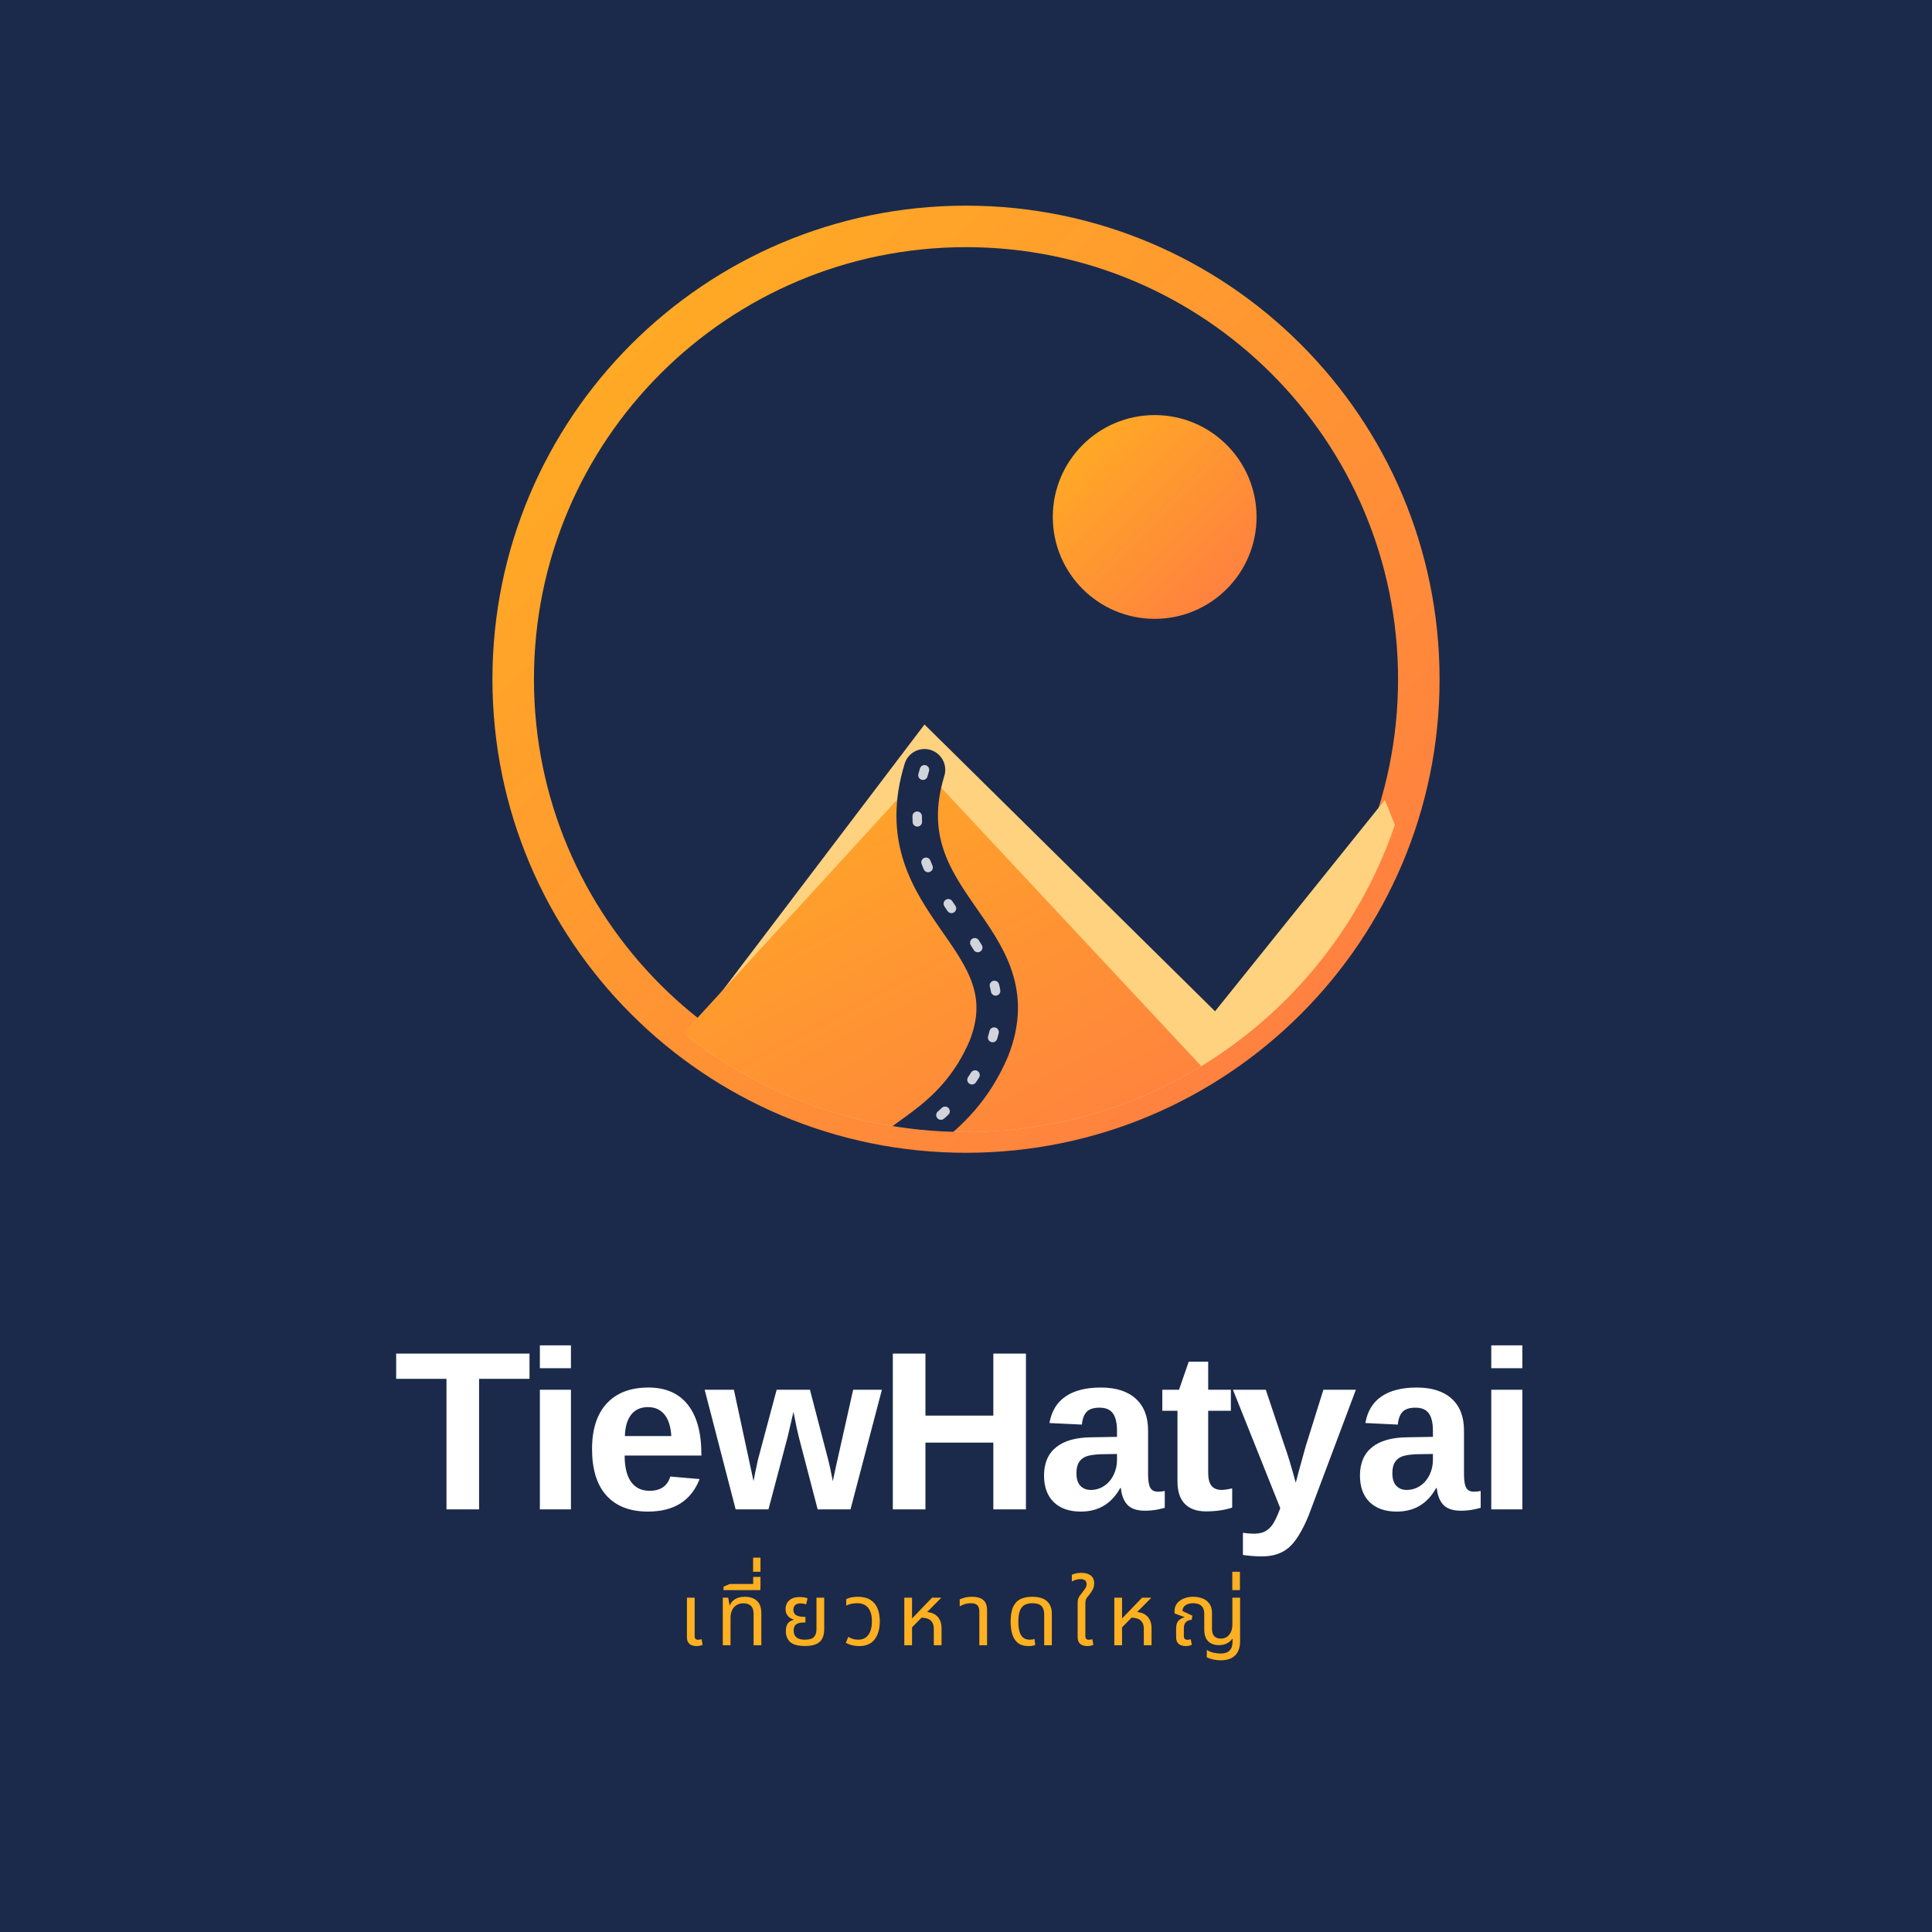
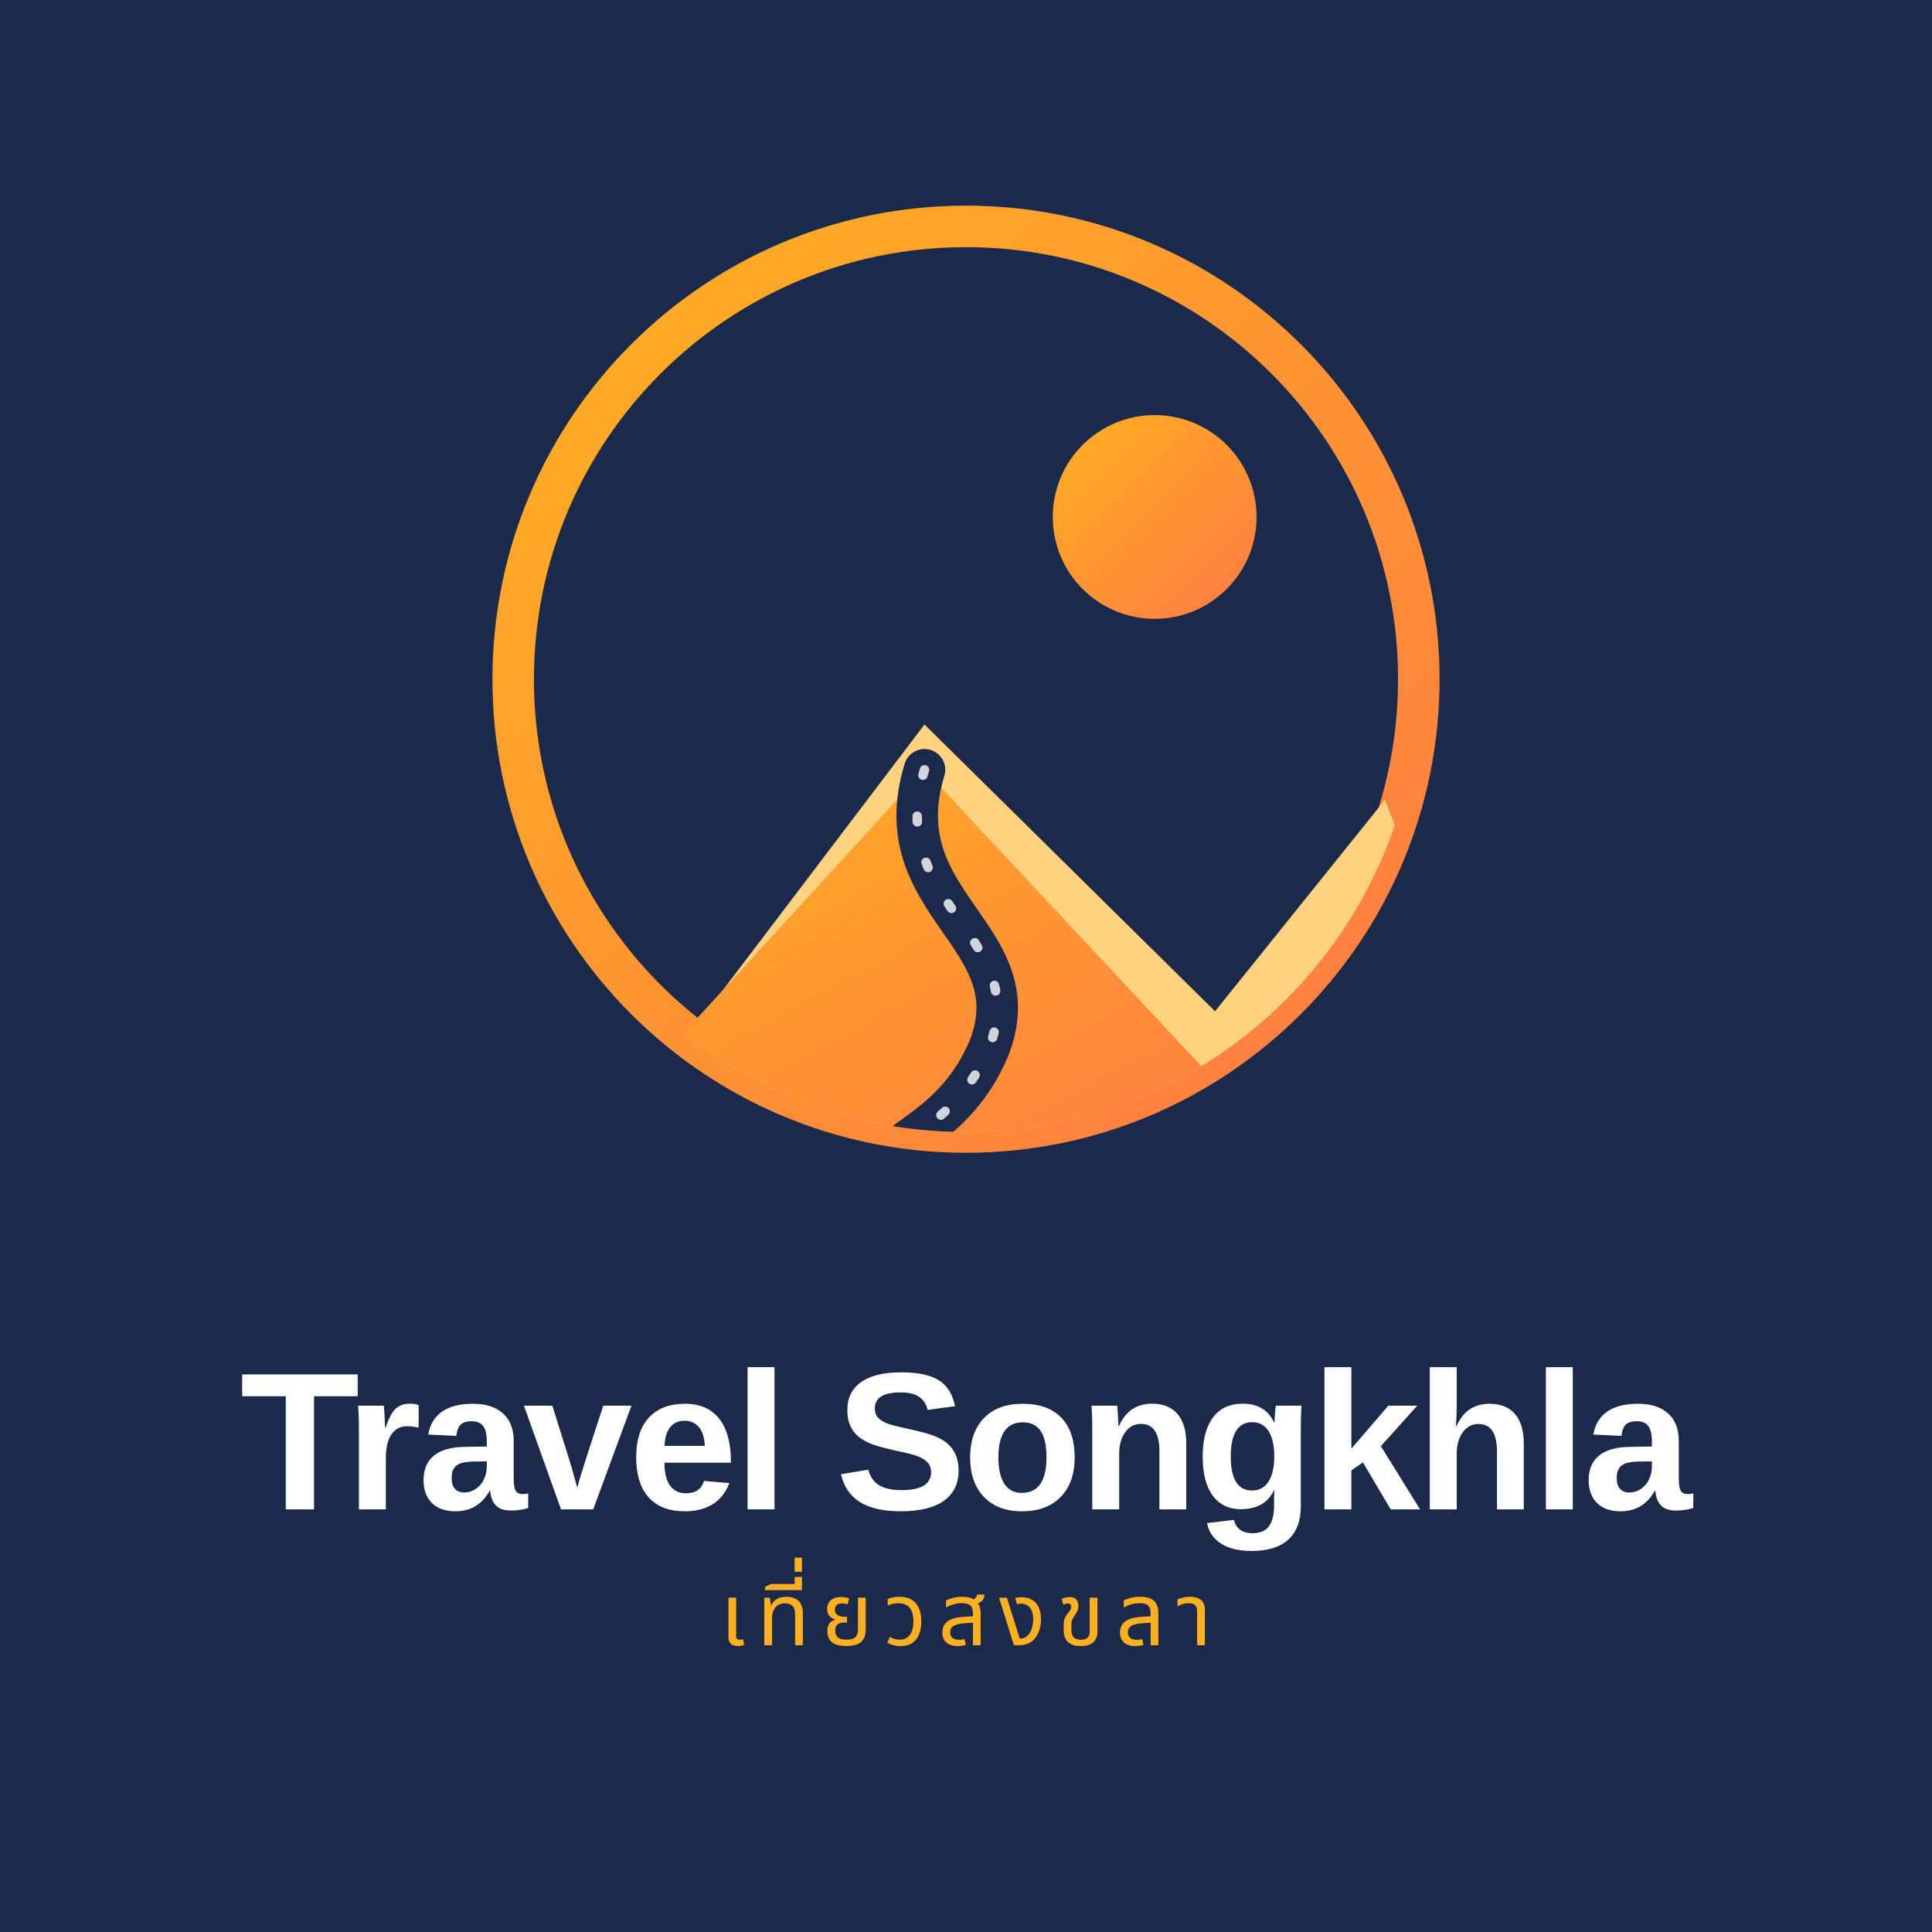
<svg xmlns="http://www.w3.org/2000/svg" viewBox="0 0 1024 1024" width="1024" height="1024" role="img" aria-label="TiewHatyai travel logo">
  <defs>
    <linearGradient id="tmf" x1="0" y1="0" x2="1" y2="1">
      <stop offset="0" stop-color="#ffb020" />
      <stop offset="1" stop-color="#ff7a45" />
    </linearGradient>
    <clipPath id="tmfclip">
      <circle cx="256" cy="256" r="240" />
    </clipPath>
  </defs>
  <rect width="1024" height="1024" fill="#1b2a4a" />
  <g transform="translate(256,104)">
    <circle cx="256" cy="256" r="240" fill="none" stroke="url(#tmf)" stroke-width="22" />
    <g clip-path="url(#tmfclip)">
      <circle cx="356" cy="170" r="54" fill="url(#tmf)" />
      <path d="M64 504 L234 280 L388 432 L478 320 L552 504 Z" fill="#ffd27f" />
      <path d="M40 516 L234 304 L432 516 Z" fill="url(#tmf)" />
      <path d="M234 304 C212 376 292 392 268 452 C250 494 216 500 210 516" fill="none" stroke="#1b2a4a" stroke-width="22" stroke-linecap="round" />
      <path d="M234 304 C212 376 292 392 268 452 C250 494 216 500 210 516" fill="none" stroke="#ffffff" stroke-width="5" stroke-linecap="round" stroke-dasharray="3 22" opacity="0.8" />
    </g>
  </g>
-   <text x="512" y="800" text-anchor="middle" font-family="'Noto Sans Thai','Helvetica Neue',Arial,sans-serif" font-weight="800" font-size="120" fill="#ffffff" letter-spacing="-2">TiewHatyai</text>
-   <text x="512" y="872" text-anchor="middle" font-family="'Noto Sans Thai','Helvetica Neue',Arial,sans-serif" font-weight="500" font-size="46" fill="#ffb020" letter-spacing="6">เที่ยวหาดใหญ่</text>
+   <text x="512" y="800" text-anchor="middle" font-family="'Noto Sans Thai','Helvetica Neue',Arial,sans-serif" font-weight="800" font-size="104" fill="#ffffff" letter-spacing="-2">Travel Songkhla</text>
+   <text x="512" y="872" text-anchor="middle" font-family="'Noto Sans Thai','Helvetica Neue',Arial,sans-serif" font-weight="500" font-size="46" fill="#ffb020" letter-spacing="6">เที่ยวสงขลา</text>
</svg>
